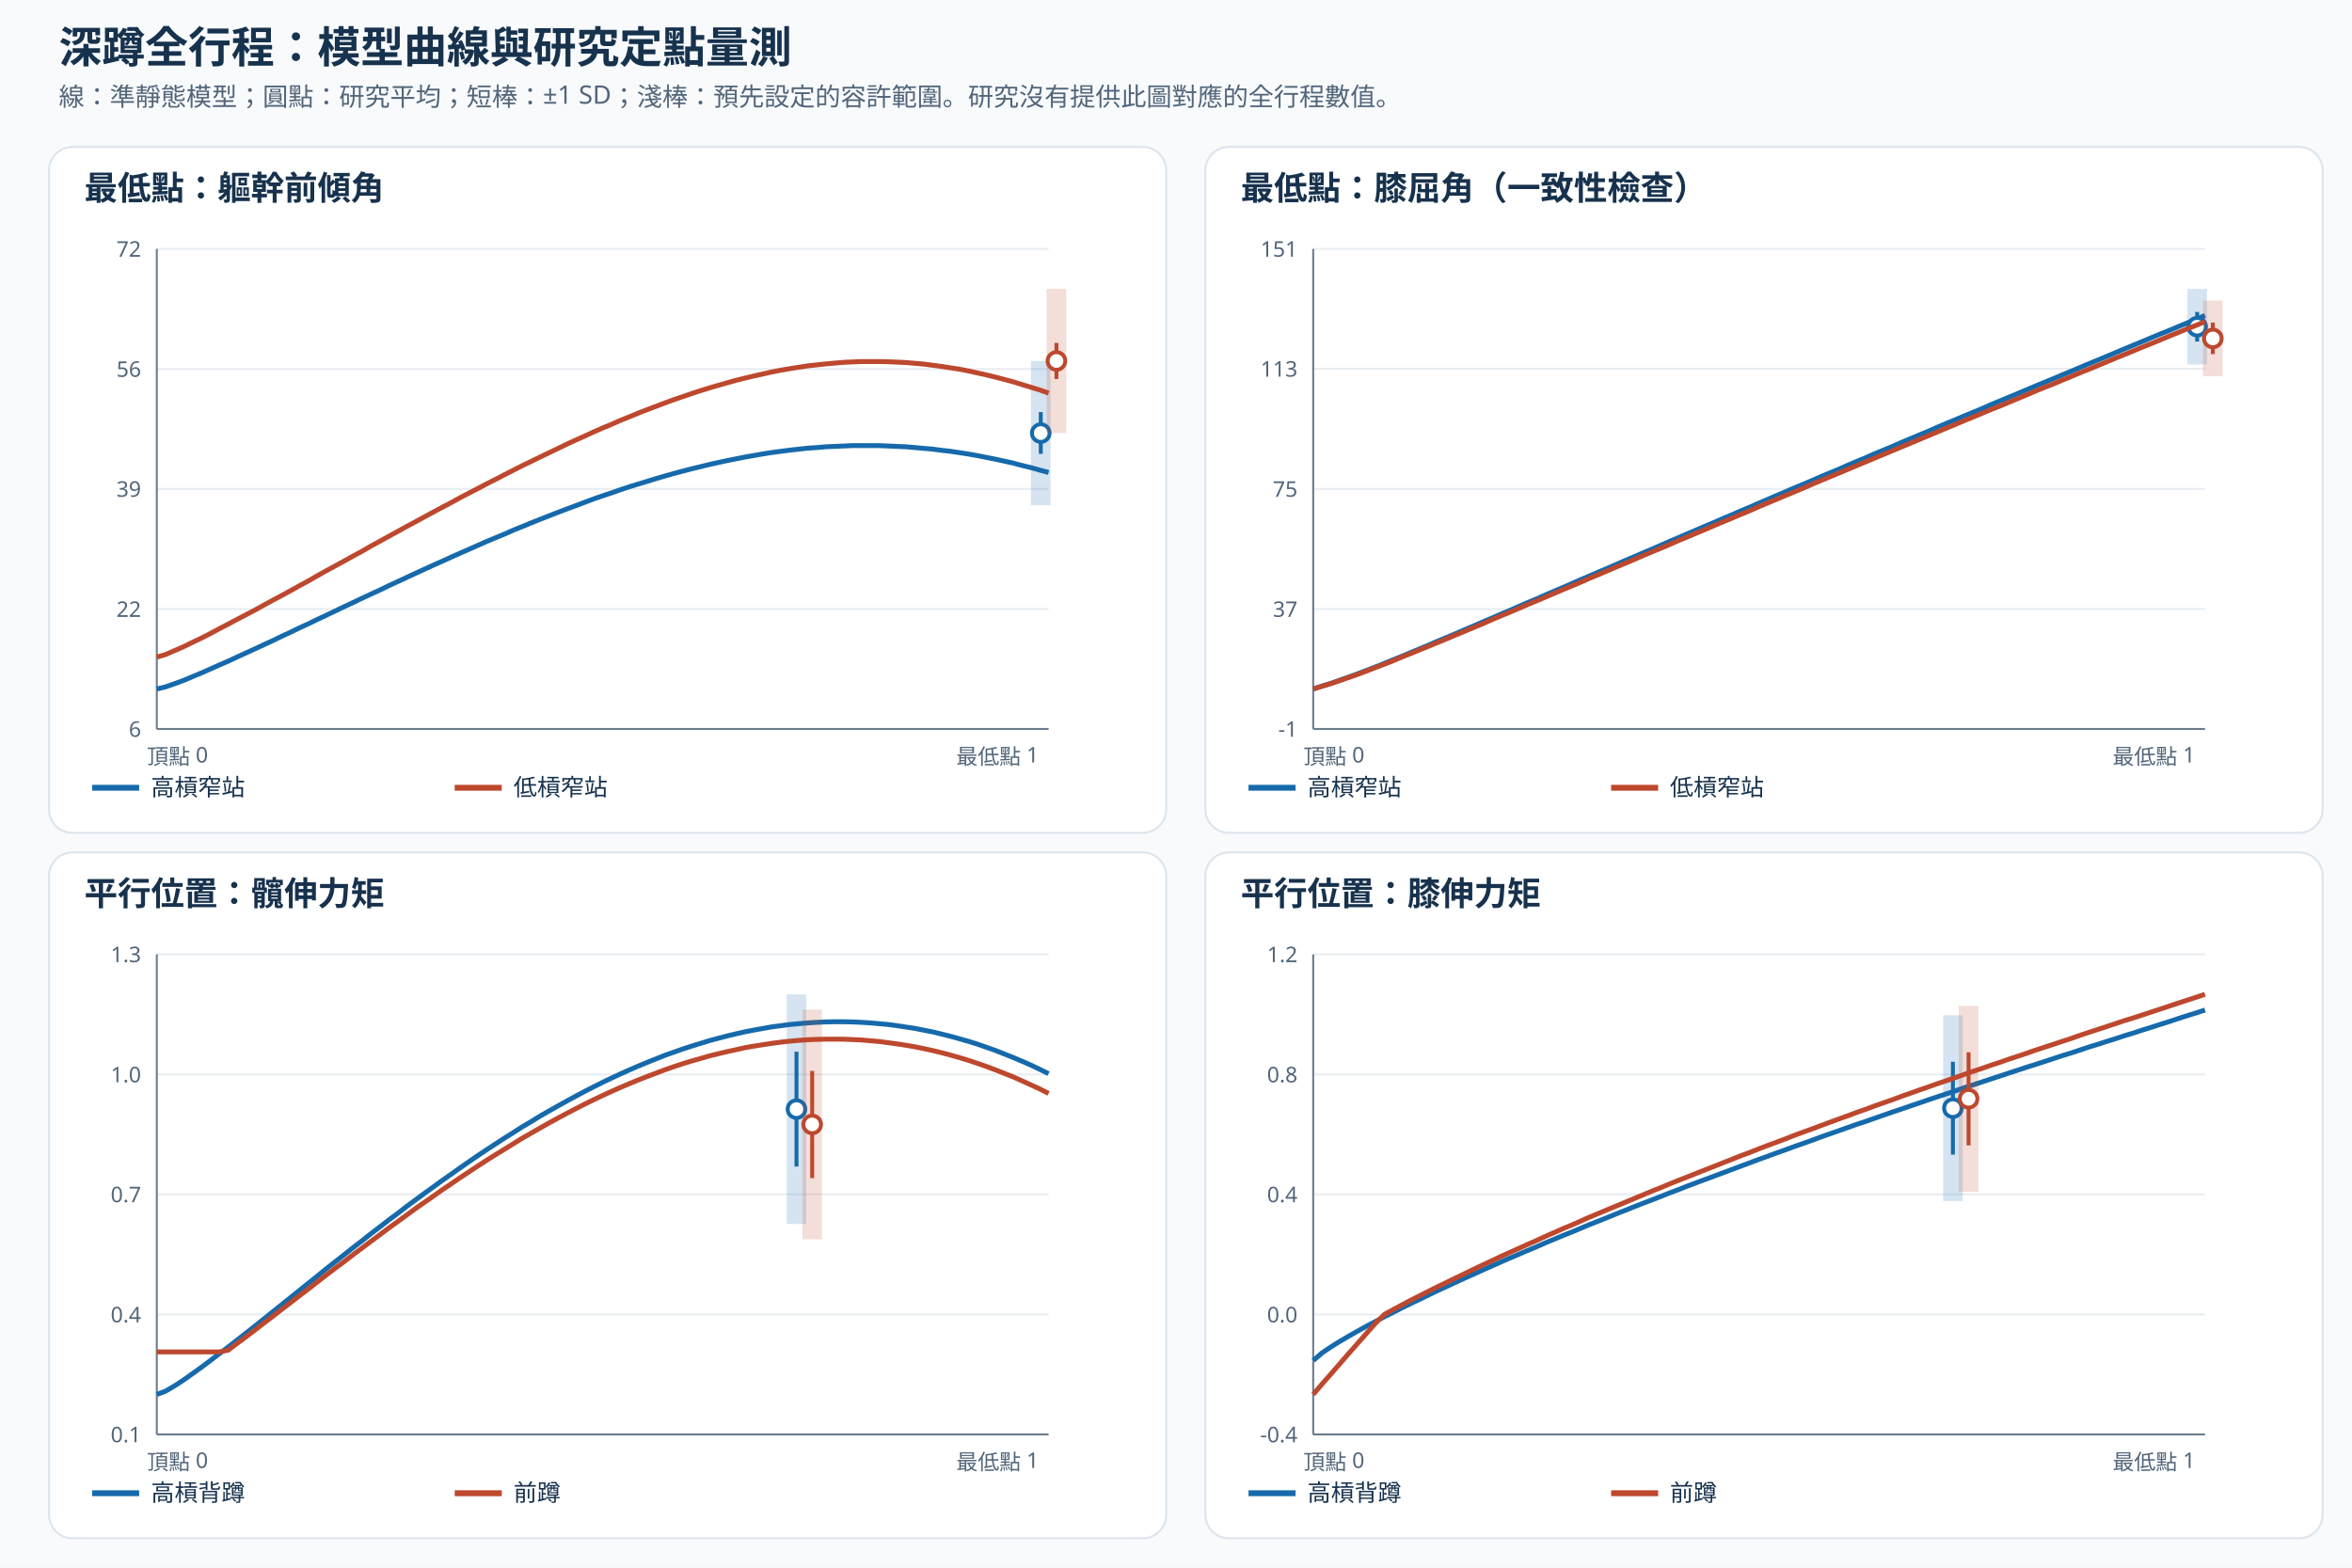
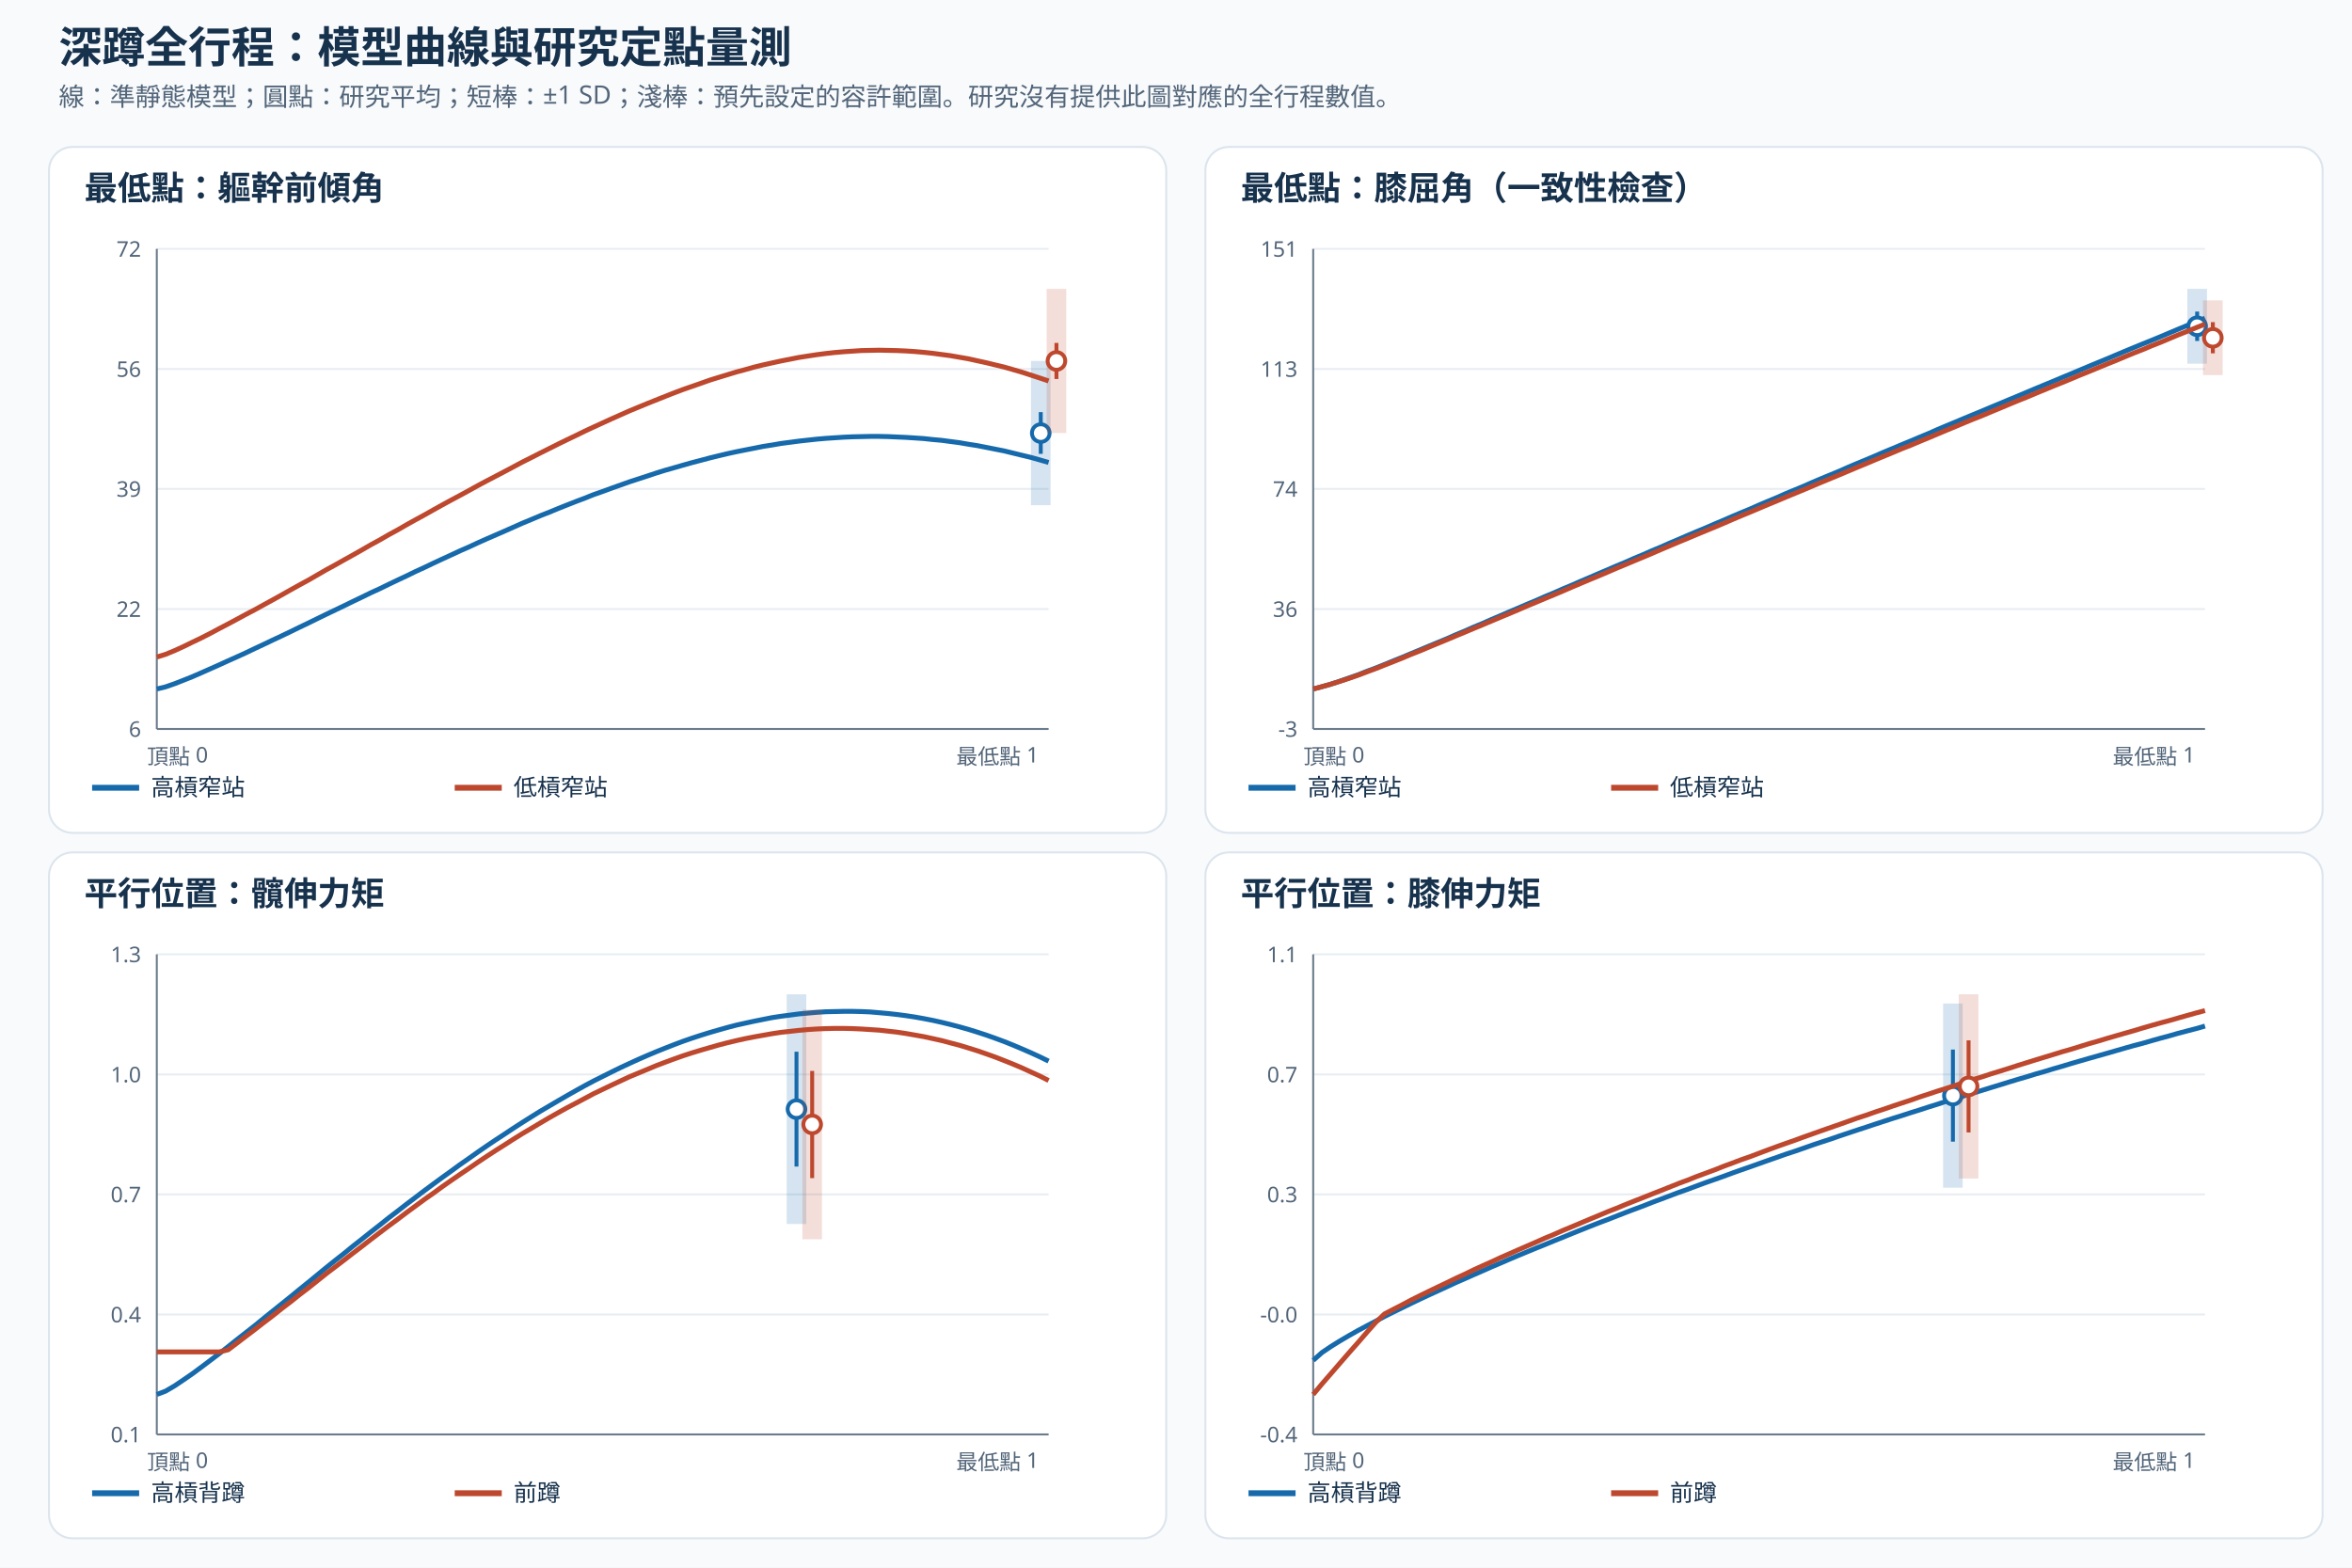
<svg xmlns="http://www.w3.org/2000/svg" viewBox="0 0 1200 800" role="img" aria-label="深蹲模型全行程與研究特定位置數值比對">
  <rect width="1200" height="800" fill="#f8fafc" />
  <text x="30" y="32" font-family="sans-serif" font-size="22" font-weight="700" fill="#17324d">深蹲全行程：模型曲線與研究定點量測</text>
  <text x="30" y="54" font-family="sans-serif" font-size="13" fill="#526579">線：準靜態模型；圓點：研究平均；短棒：±1 SD；淺棒：預先設定的容許範圍。研究沒有提供此圖對應的全行程數值。</text>
  <rect x="25" y="75" width="570" height="350" rx="12" fill="white" stroke="#dce4ed" />
  <text x="43" y="102" font-family="sans-serif" font-size="17" font-weight="700" fill="#17324d">最低點：軀幹前傾角</text>
  <line x1="80" y1="372.0" x2="535" y2="372.0" stroke="#e8edf2" />
  <text x="72" y="376.0" text-anchor="end" font-family="sans-serif" font-size="11" fill="#526579">6</text>
  <line x1="80" y1="310.8" x2="535" y2="310.8" stroke="#e8edf2" />
  <text x="72" y="314.8" text-anchor="end" font-family="sans-serif" font-size="11" fill="#526579">22</text>
  <line x1="80" y1="249.5" x2="535" y2="249.5" stroke="#e8edf2" />
  <text x="72" y="253.5" text-anchor="end" font-family="sans-serif" font-size="11" fill="#526579">39</text>
  <line x1="80" y1="188.3" x2="535" y2="188.3" stroke="#e8edf2" />
  <text x="72" y="192.3" text-anchor="end" font-family="sans-serif" font-size="11" fill="#526579">56</text>
  <line x1="80" y1="127.0" x2="535" y2="127.0" stroke="#e8edf2" />
  <text x="72" y="131.0" text-anchor="end" font-family="sans-serif" font-size="11" fill="#526579">72</text>
  <line x1="80" y1="127" x2="80" y2="372" stroke="#6b7c8c" />
  <line x1="80" y1="372" x2="535" y2="372" stroke="#6b7c8c" />
  <text x="75" y="390" font-family="sans-serif" font-size="11" fill="#526579">頂點 0</text>
  <text x="530" y="390" text-anchor="end" font-family="sans-serif" font-size="11" fill="#526579">最低點 1</text>
-   <path d="M80.0,351.6 L84.5,350.5 L89.1,348.9 L93.7,347.2 L98.2,345.3 L102.8,343.4 L107.3,341.4 L111.8,339.4 L116.4,337.4 L120.9,335.3 L125.5,333.2 L130.1,331.1 L134.6,329.0 L139.2,326.9 L143.7,324.7 L148.3,322.6 L152.8,320.4 L157.4,318.3 L161.9,316.1 L166.4,314.0 L171.0,311.8 L175.6,309.6 L180.1,307.5 L184.7,305.3 L189.2,303.2 L193.8,301.1 L198.3,298.9 L202.9,296.8 L207.4,294.7 L211.9,292.6 L216.5,290.5 L221.1,288.4 L225.6,286.4 L230.2,284.3 L234.7,282.3 L239.3,280.3 L243.8,278.3 L248.3,276.3 L252.9,274.4 L257.5,272.5 L262.0,270.5 L266.5,268.7 L271.1,266.8 L275.6,265.0 L280.2,263.2 L284.8,261.4 L289.3,259.7 L293.9,258.0 L298.4,256.3 L302.9,254.6 L307.5,253.0 L312.1,251.5 L316.6,249.9 L321.1,248.4 L325.7,247.0 L330.3,245.6 L334.8,244.2 L339.3,242.9 L343.9,241.6 L348.4,240.4 L353.0,239.2 L357.6,238.1 L362.1,237.0 L366.6,236.0 L371.2,235.0 L375.8,234.1 L380.3,233.2 L384.9,232.4 L389.4,231.6 L393.9,230.9 L398.5,230.3 L403.1,229.7 L407.6,229.2 L412.1,228.7 L416.7,228.4 L421.3,228.0 L425.8,227.8 L430.4,227.6 L434.9,227.4 L439.4,227.4 L444.0,227.4 L448.6,227.4 L453.1,227.6 L457.6,227.8 L462.2,228.0 L466.8,228.4 L471.3,228.8 L475.9,229.2 L480.4,229.8 L484.9,230.3 L489.5,231.0 L494.1,231.7 L498.6,232.5 L503.2,233.4 L507.7,234.3 L512.3,235.3 L516.8,236.3 L521.3,237.5 L525.9,238.6 L530.5,239.9 L535.0,241.1" fill="none" stroke="#166aab" stroke-width="2.5" />
+   <path d="M80.0,351.6 L84.5,350.5 L89.1,348.9 L93.7,347.1 L98.2,345.3 L102.8,343.3 L107.3,341.3 L111.8,339.3 L116.4,337.2 L120.9,335.2 L125.5,333.1 L130.1,330.9 L134.6,328.8 L139.2,326.6 L143.7,324.5 L148.3,322.3 L152.8,320.1 L157.4,317.9 L161.9,315.7 L166.4,313.5 L171.0,311.3 L175.6,309.1 L180.1,306.9 L184.7,304.7 L189.2,302.5 L193.8,300.4 L198.3,298.2 L202.9,296.0 L207.4,293.9 L211.9,291.7 L216.5,289.6 L221.1,287.4 L225.6,285.3 L230.2,283.2 L234.7,281.1 L239.3,279.1 L243.8,277.0 L248.3,275.0 L252.9,273.0 L257.5,271.0 L262.0,269.0 L266.5,267.0 L271.1,265.1 L275.6,263.2 L280.2,261.4 L284.8,259.5 L289.3,257.7 L293.9,255.9 L298.4,254.2 L302.9,252.4 L307.5,250.8 L312.1,249.1 L316.6,247.5 L321.1,245.9 L325.7,244.4 L330.3,242.9 L334.8,241.4 L339.3,240.0 L343.9,238.7 L348.4,237.4 L353.0,236.1 L357.6,234.9 L362.1,233.7 L366.6,232.6 L371.2,231.5 L375.8,230.5 L380.3,229.6 L384.9,228.7 L389.4,227.8 L393.9,227.1 L398.5,226.3 L403.1,225.7 L407.6,225.1 L412.1,224.6 L416.7,224.1 L421.3,223.7 L425.8,223.4 L430.4,223.1 L434.9,222.9 L439.4,222.8 L444.0,222.7 L448.6,222.7 L453.1,222.8 L457.6,223.0 L462.2,223.2 L466.8,223.5 L471.3,223.8 L475.9,224.3 L480.4,224.7 L484.9,225.3 L489.5,225.9 L494.1,226.7 L498.6,227.4 L503.2,228.3 L507.7,229.2 L512.3,230.1 L516.8,231.2 L521.3,232.3 L525.9,233.4 L530.5,234.7 L535.0,236.0" fill="none" stroke="#166aab" stroke-width="2.5" />
  <line x1="531" y1="257.8" x2="531" y2="184.2" stroke="#166aab" stroke-width="10" opacity="0.18" />
  <line x1="531" y1="231.6" x2="531" y2="210.3" stroke="#166aab" stroke-width="2" />
  <circle cx="531" cy="221.0" r="4.5" fill="white" stroke="#166aab" stroke-width="2" />
  <line x1="47" y1="402" x2="71" y2="402" stroke="#166aab" stroke-width="3" />
  <text x="77" y="406" font-family="sans-serif" font-size="12" fill="#17324d">高槓窄站</text>
-   <path d="M80.0,335.3 L84.5,334.0 L89.1,332.0 L93.7,330.0 L98.2,327.8 L102.8,325.6 L107.3,323.3 L111.8,320.9 L116.4,318.5 L120.9,316.1 L125.5,313.7 L130.1,311.3 L134.6,308.8 L139.2,306.3 L143.7,303.9 L148.3,301.4 L152.8,298.9 L157.4,296.4 L161.9,293.8 L166.4,291.3 L171.0,288.8 L175.6,286.3 L180.1,283.8 L184.7,281.3 L189.2,278.7 L193.8,276.2 L198.3,273.7 L202.9,271.2 L207.4,268.7 L211.9,266.3 L216.5,263.8 L221.1,261.3 L225.6,258.9 L230.2,256.5 L234.7,254.0 L239.3,251.6 L243.8,249.3 L248.3,246.9 L252.9,244.6 L257.5,242.2 L262.0,239.9 L266.5,237.6 L271.1,235.4 L275.6,233.2 L280.2,231.0 L284.8,228.8 L289.3,226.6 L293.9,224.5 L298.4,222.5 L302.9,220.4 L307.5,218.4 L312.1,216.5 L316.6,214.5 L321.1,212.7 L325.7,210.8 L330.3,209.0 L334.8,207.3 L339.3,205.6 L343.9,203.9 L348.4,202.4 L353.0,200.8 L357.6,199.3 L362.1,197.9 L366.6,196.6 L371.2,195.3 L375.8,194.0 L380.3,192.9 L384.9,191.8 L389.4,190.8 L393.9,189.8 L398.5,188.9 L403.1,188.1 L407.6,187.4 L412.1,186.7 L416.7,186.2 L421.3,185.7 L425.8,185.3 L430.4,184.9 L434.9,184.7 L439.4,184.5 L444.0,184.5 L448.6,184.5 L453.1,184.6 L457.6,184.8 L462.2,185.0 L466.8,185.4 L471.3,185.8 L475.9,186.4 L480.4,187.0 L484.9,187.7 L489.5,188.4 L494.1,189.3 L498.6,190.3 L503.2,191.3 L507.7,192.4 L512.3,193.6 L516.8,194.8 L521.3,196.2 L525.9,197.6 L530.5,199.0 L535.0,200.6" fill="none" stroke="#bd482e" stroke-width="2.5" />
+   <path d="M80.0,335.3 L84.5,333.9 L89.1,332.0 L93.7,329.9 L98.2,327.7 L102.8,325.5 L107.3,323.2 L111.8,320.8 L116.4,318.4 L120.9,316.0 L125.5,313.5 L130.1,311.1 L134.6,308.6 L139.2,306.1 L143.7,303.6 L148.3,301.0 L152.8,298.5 L157.4,296.0 L161.9,293.4 L166.4,290.8 L171.0,288.3 L175.6,285.7 L180.1,283.2 L184.7,280.6 L189.2,278.0 L193.8,275.5 L198.3,272.9 L202.9,270.4 L207.4,267.8 L211.9,265.3 L216.5,262.8 L221.1,260.2 L225.6,257.7 L230.2,255.2 L234.7,252.8 L239.3,250.3 L243.8,247.8 L248.3,245.4 L252.9,243.0 L257.5,240.6 L262.0,238.2 L266.5,235.8 L271.1,233.5 L275.6,231.2 L280.2,228.9 L284.8,226.6 L289.3,224.4 L293.9,222.2 L298.4,220.0 L302.9,217.9 L307.5,215.8 L312.1,213.7 L316.6,211.7 L321.1,209.7 L325.7,207.8 L330.3,205.9 L334.8,204.1 L339.3,202.3 L343.9,200.5 L348.4,198.8 L353.0,197.2 L357.6,195.6 L362.1,194.0 L366.6,192.6 L371.2,191.2 L375.8,189.8 L380.3,188.6 L384.9,187.3 L389.4,186.2 L393.9,185.2 L398.5,184.2 L403.1,183.3 L407.6,182.4 L412.1,181.7 L416.7,181.0 L421.3,180.4 L425.8,179.9 L430.4,179.5 L434.9,179.2 L439.4,178.9 L444.0,178.8 L448.6,178.7 L453.1,178.8 L457.6,178.9 L462.2,179.1 L466.8,179.4 L471.3,179.8 L475.9,180.3 L480.4,180.9 L484.9,181.5 L489.5,182.3 L494.1,183.1 L498.6,184.1 L503.2,185.1 L507.7,186.2 L512.3,187.3 L516.8,188.6 L521.3,189.9 L525.9,191.4 L530.5,192.9 L535.0,194.4" fill="none" stroke="#bd482e" stroke-width="2.5" />
  <line x1="539" y1="221.0" x2="539" y2="147.4" stroke="#bd482e" stroke-width="10" opacity="0.18" />
  <line x1="539" y1="193.4" x2="539" y2="175.0" stroke="#bd482e" stroke-width="2" />
  <circle cx="539" cy="184.2" r="4.5" fill="white" stroke="#bd482e" stroke-width="2" />
  <line x1="232" y1="402" x2="256" y2="402" stroke="#bd482e" stroke-width="3" />
  <text x="262" y="406" font-family="sans-serif" font-size="12" fill="#17324d">低槓窄站</text>
  <rect x="615" y="75" width="570" height="350" rx="12" fill="white" stroke="#dce4ed" />
  <text x="633" y="102" font-family="sans-serif" font-size="17" font-weight="700" fill="#17324d">最低點：膝屈角（一致性檢查）</text>
  <line x1="670" y1="372.0" x2="1125" y2="372.0" stroke="#e8edf2" />
-   <text x="662" y="376.0" text-anchor="end" font-family="sans-serif" font-size="11" fill="#526579">-1</text>
+   <text x="662" y="376.0" text-anchor="end" font-family="sans-serif" font-size="11" fill="#526579">-3</text>
  <line x1="670" y1="310.8" x2="1125" y2="310.8" stroke="#e8edf2" />
-   <text x="662" y="314.8" text-anchor="end" font-family="sans-serif" font-size="11" fill="#526579">37</text>
+   <text x="662" y="314.8" text-anchor="end" font-family="sans-serif" font-size="11" fill="#526579">36</text>
  <line x1="670" y1="249.5" x2="1125" y2="249.5" stroke="#e8edf2" />
-   <text x="662" y="253.5" text-anchor="end" font-family="sans-serif" font-size="11" fill="#526579">75</text>
-   <line x1="670" y1="188.2" x2="1125" y2="188.2" stroke="#e8edf2" />
-   <text x="662" y="192.2" text-anchor="end" font-family="sans-serif" font-size="11" fill="#526579">113</text>
+   <text x="662" y="253.5" text-anchor="end" font-family="sans-serif" font-size="11" fill="#526579">74</text>
+   <line x1="670" y1="188.3" x2="1125" y2="188.3" stroke="#e8edf2" />
+   <text x="662" y="192.3" text-anchor="end" font-family="sans-serif" font-size="11" fill="#526579">113</text>
  <line x1="670" y1="127.0" x2="1125" y2="127.0" stroke="#e8edf2" />
  <text x="662" y="131.0" text-anchor="end" font-family="sans-serif" font-size="11" fill="#526579">151</text>
  <line x1="670" y1="127" x2="670" y2="372" stroke="#6b7c8c" />
  <line x1="670" y1="372" x2="1125" y2="372" stroke="#6b7c8c" />
  <text x="665" y="390" font-family="sans-serif" font-size="11" fill="#526579">頂點 0</text>
  <text x="1120" y="390" text-anchor="end" font-family="sans-serif" font-size="11" fill="#526579">最低點 1</text>
-   <path d="M670.0,351.6 L674.5,350.1 L679.1,348.7 L683.6,347.1 L688.2,345.5 L692.8,343.8 L697.3,342.1 L701.9,340.3 L706.4,338.5 L711.0,336.6 L715.5,334.8 L720.0,332.9 L724.6,331.0 L729.1,329.1 L733.7,327.1 L738.3,325.2 L742.8,323.3 L747.4,321.3 L751.9,319.4 L756.5,317.4 L761.0,315.5 L765.5,313.5 L770.1,311.6 L774.6,309.6 L779.2,307.6 L783.8,305.7 L788.3,303.7 L792.9,301.7 L797.4,299.8 L802.0,297.8 L806.5,295.8 L811.0,293.9 L815.6,291.9 L820.1,290.0 L824.7,288.0 L829.3,286.0 L833.8,284.1 L838.4,282.1 L842.9,280.2 L847.5,278.2 L852.0,276.2 L856.5,274.3 L861.1,272.3 L865.6,270.4 L870.2,268.4 L874.8,266.5 L879.3,264.5 L883.9,262.6 L888.4,260.6 L893.0,258.7 L897.5,256.7 L902.0,254.8 L906.6,252.8 L911.1,250.9 L915.7,248.9 L920.3,247.0 L924.8,245.1 L929.3,243.1 L933.9,241.2 L938.5,239.3 L943.0,237.3 L947.5,235.4 L952.1,233.5 L956.6,231.5 L961.2,229.6 L965.8,227.7 L970.3,225.7 L974.9,223.8 L979.4,221.9 L984.0,220.0 L988.5,218.0 L993.0,216.1 L997.6,214.2 L1002.1,212.3 L1006.7,210.4 L1011.3,208.5 L1015.8,206.5 L1020.4,204.6 L1024.9,202.7 L1029.5,200.8 L1034.0,198.9 L1038.5,197.0 L1043.1,195.1 L1047.7,193.2 L1052.2,191.3 L1056.8,189.4 L1061.3,187.5 L1065.8,185.6 L1070.4,183.7 L1075.0,181.8 L1079.5,179.9 L1084.0,178.0 L1088.6,176.1 L1093.2,174.2 L1097.7,172.3 L1102.3,170.4 L1106.8,168.6 L1111.3,166.7 L1115.9,164.8 L1120.5,162.9 L1125.0,161.0" fill="none" stroke="#166aab" stroke-width="2.5" />
-   <line x1="1121" y1="186.0" x2="1121" y2="147.4" stroke="#166aab" stroke-width="10" opacity="0.18" />
-   <line x1="1121" y1="174.3" x2="1121" y2="159.2" stroke="#166aab" stroke-width="2" />
-   <circle cx="1121" cy="166.7" r="4.5" fill="white" stroke="#166aab" stroke-width="2" />
+   <path d="M670.0,351.6 L674.5,350.4 L679.1,349.1 L683.6,347.6 L688.2,346.0 L692.8,344.4 L697.3,342.6 L701.9,340.9 L706.4,339.1 L711.0,337.2 L715.5,335.4 L720.0,333.5 L724.6,331.6 L729.1,329.7 L733.7,327.8 L738.3,325.9 L742.8,323.9 L747.4,322.0 L751.9,320.0 L756.5,318.1 L761.0,316.1 L765.5,314.2 L770.1,312.2 L774.6,310.3 L779.2,308.3 L783.8,306.4 L788.3,304.4 L792.9,302.5 L797.4,300.5 L802.0,298.6 L806.5,296.6 L811.0,294.7 L815.6,292.7 L820.1,290.8 L824.7,288.8 L829.3,286.9 L833.8,284.9 L838.4,283.0 L842.9,281.0 L847.5,279.1 L852.0,277.1 L856.5,275.2 L861.1,273.2 L865.6,271.3 L870.2,269.4 L874.8,267.4 L879.3,265.5 L883.9,263.5 L888.4,261.6 L893.0,259.7 L897.5,257.7 L902.0,255.8 L906.6,253.9 L911.1,251.9 L915.7,250.0 L920.3,248.1 L924.8,246.1 L929.3,244.2 L933.9,242.3 L938.5,240.4 L943.0,238.4 L947.5,236.5 L952.1,234.6 L956.6,232.7 L961.2,230.7 L965.8,228.8 L970.3,226.9 L974.9,225.0 L979.4,223.1 L984.0,221.2 L988.5,219.2 L993.0,217.3 L997.6,215.4 L1002.1,213.5 L1006.7,211.6 L1011.3,209.7 L1015.8,207.8 L1020.4,205.9 L1024.9,204.0 L1029.5,202.1 L1034.0,200.2 L1038.5,198.3 L1043.1,196.4 L1047.7,194.5 L1052.2,192.6 L1056.8,190.7 L1061.3,188.8 L1065.8,186.9 L1070.4,185.0 L1075.0,183.1 L1079.5,181.2 L1084.0,179.3 L1088.6,177.4 L1093.2,175.5 L1097.7,173.7 L1102.3,171.8 L1106.8,169.9 L1111.3,168.0 L1115.9,166.1 L1120.5,164.3 L1125.0,162.4" fill="none" stroke="#166aab" stroke-width="2.5" />
+   <line x1="1121" y1="185.6" x2="1121" y2="147.4" stroke="#166aab" stroke-width="10" opacity="0.18" />
+   <line x1="1121" y1="174.0" x2="1121" y2="159.0" stroke="#166aab" stroke-width="2" />
+   <circle cx="1121" cy="166.5" r="4.5" fill="white" stroke="#166aab" stroke-width="2" />
  <line x1="637" y1="402" x2="661" y2="402" stroke="#166aab" stroke-width="3" />
  <text x="667" y="406" font-family="sans-serif" font-size="12" fill="#17324d">高槓窄站</text>
-   <path d="M670.0,351.6 L674.5,350.2 L679.1,348.8 L683.6,347.3 L688.2,345.7 L692.8,344.1 L697.3,342.4 L701.9,340.6 L706.4,338.9 L711.0,337.1 L715.5,335.2 L720.0,333.4 L724.6,331.5 L729.1,329.7 L733.7,327.8 L738.3,325.9 L742.8,324.0 L747.4,322.1 L751.9,320.2 L756.5,318.3 L761.0,316.3 L765.5,314.4 L770.1,312.5 L774.6,310.6 L779.2,308.6 L783.8,306.7 L788.3,304.8 L792.9,302.8 L797.4,300.9 L802.0,299.0 L806.5,297.1 L811.0,295.1 L815.6,293.2 L820.1,291.3 L824.7,289.3 L829.3,287.4 L833.8,285.5 L838.4,283.5 L842.9,281.6 L847.5,279.7 L852.0,277.8 L856.5,275.8 L861.1,273.9 L865.6,272.0 L870.2,270.1 L874.8,268.1 L879.3,266.2 L883.9,264.3 L888.4,262.4 L893.0,260.5 L897.5,258.5 L902.0,256.6 L906.6,254.7 L911.1,252.8 L915.7,250.9 L920.3,249.0 L924.8,247.0 L929.3,245.1 L933.9,243.2 L938.5,241.3 L943.0,239.4 L947.5,237.5 L952.1,235.6 L956.6,233.7 L961.2,231.8 L965.8,229.9 L970.3,228.0 L974.9,226.1 L979.4,224.2 L984.0,222.3 L988.5,220.4 L993.0,218.5 L997.6,216.6 L1002.1,214.7 L1006.7,212.8 L1011.3,210.9 L1015.8,209.0 L1020.4,207.2 L1024.9,205.3 L1029.5,203.4 L1034.0,201.5 L1038.5,199.6 L1043.1,197.7 L1047.7,195.9 L1052.2,194.0 L1056.8,192.1 L1061.3,190.2 L1065.8,188.4 L1070.4,186.5 L1075.0,184.6 L1079.5,182.7 L1084.0,180.9 L1088.6,179.0 L1093.2,177.1 L1097.7,175.3 L1102.3,173.4 L1106.8,171.5 L1111.3,169.7 L1115.9,167.8 L1120.5,166.0 L1125.0,164.1" fill="none" stroke="#bd482e" stroke-width="2.5" />
-   <line x1="1129" y1="192.0" x2="1129" y2="153.4" stroke="#bd482e" stroke-width="10" opacity="0.18" />
-   <line x1="1129" y1="180.7" x2="1129" y2="164.6" stroke="#bd482e" stroke-width="2" />
-   <circle cx="1129" cy="172.7" r="4.5" fill="white" stroke="#bd482e" stroke-width="2" />
+   <path d="M670.0,351.6 L674.5,350.4 L679.1,349.1 L683.6,347.7 L688.2,346.2 L692.8,344.6 L697.3,342.9 L701.9,341.2 L706.4,339.4 L711.0,337.6 L715.5,335.8 L720.0,333.9 L724.6,332.1 L729.1,330.2 L733.7,328.3 L738.3,326.4 L742.8,324.5 L747.4,322.6 L751.9,320.7 L756.5,318.8 L761.0,316.9 L765.5,315.0 L770.1,313.1 L774.6,311.2 L779.2,309.2 L783.8,307.3 L788.3,305.4 L792.9,303.5 L797.4,301.6 L802.0,299.6 L806.5,297.7 L811.0,295.8 L815.6,293.9 L820.1,292.0 L824.7,290.0 L829.3,288.1 L833.8,286.2 L838.4,284.3 L842.9,282.4 L847.5,280.4 L852.0,278.5 L856.5,276.6 L861.1,274.7 L865.6,272.8 L870.2,270.9 L874.8,269.0 L879.3,267.1 L883.9,265.1 L888.4,263.2 L893.0,261.3 L897.5,259.4 L902.0,257.5 L906.6,255.6 L911.1,253.7 L915.7,251.8 L920.3,249.9 L924.8,248.0 L929.3,246.1 L933.9,244.2 L938.5,242.3 L943.0,240.4 L947.5,238.5 L952.1,236.6 L956.6,234.7 L961.2,232.8 L965.8,230.9 L970.3,229.0 L974.9,227.2 L979.4,225.3 L984.0,223.4 L988.5,221.5 L993.0,219.6 L997.6,217.7 L1002.1,215.8 L1006.7,213.9 L1011.3,212.1 L1015.8,210.2 L1020.4,208.3 L1024.9,206.4 L1029.5,204.5 L1034.0,202.7 L1038.5,200.8 L1043.1,198.9 L1047.7,197.0 L1052.2,195.2 L1056.8,193.3 L1061.3,191.4 L1065.8,189.6 L1070.4,187.7 L1075.0,185.8 L1079.5,184.0 L1084.0,182.1 L1088.6,180.2 L1093.2,178.4 L1097.7,176.5 L1102.3,174.7 L1106.8,172.8 L1111.3,170.9 L1115.9,169.1 L1120.5,167.2 L1125.0,165.4" fill="none" stroke="#bd482e" stroke-width="2.5" />
+   <line x1="1129" y1="191.4" x2="1129" y2="153.3" stroke="#bd482e" stroke-width="10" opacity="0.18" />
+   <line x1="1129" y1="180.3" x2="1129" y2="164.4" stroke="#bd482e" stroke-width="2" />
+   <circle cx="1129" cy="172.4" r="4.5" fill="white" stroke="#bd482e" stroke-width="2" />
  <line x1="822" y1="402" x2="846" y2="402" stroke="#bd482e" stroke-width="3" />
  <text x="852" y="406" font-family="sans-serif" font-size="12" fill="#17324d">低槓窄站</text>
  <rect x="25" y="435" width="570" height="350" rx="12" fill="white" stroke="#dce4ed" />
  <text x="43" y="462" font-family="sans-serif" font-size="17" font-weight="700" fill="#17324d">平行位置：髖伸力矩</text>
  <line x1="80" y1="732.0" x2="535" y2="732.0" stroke="#e8edf2" />
  <text x="72" y="736.0" text-anchor="end" font-family="sans-serif" font-size="11" fill="#526579">0.1</text>
  <line x1="80" y1="670.8" x2="535" y2="670.8" stroke="#e8edf2" />
  <text x="72" y="674.8" text-anchor="end" font-family="sans-serif" font-size="11" fill="#526579">0.4</text>
  <line x1="80" y1="609.5" x2="535" y2="609.5" stroke="#e8edf2" />
  <text x="72" y="613.5" text-anchor="end" font-family="sans-serif" font-size="11" fill="#526579">0.7</text>
  <line x1="80" y1="548.3" x2="535" y2="548.3" stroke="#e8edf2" />
  <text x="72" y="552.3" text-anchor="end" font-family="sans-serif" font-size="11" fill="#526579">1.0</text>
  <line x1="80" y1="487.0" x2="535" y2="487.0" stroke="#e8edf2" />
  <text x="72" y="491.0" text-anchor="end" font-family="sans-serif" font-size="11" fill="#526579">1.3</text>
  <line x1="80" y1="487" x2="80" y2="732" stroke="#6b7c8c" />
  <line x1="80" y1="732" x2="535" y2="732" stroke="#6b7c8c" />
  <text x="75" y="750" font-family="sans-serif" font-size="11" fill="#526579">頂點 0</text>
  <text x="530" y="750" text-anchor="end" font-family="sans-serif" font-size="11" fill="#526579">最低點 1</text>
-   <path d="M80.0,711.6 L84.5,709.9 L89.1,707.2 L93.7,704.2 L98.2,701.0 L102.8,697.7 L107.3,694.3 L111.8,690.9 L116.4,687.4 L120.9,683.9 L125.5,680.3 L130.1,676.7 L134.6,673.1 L139.2,669.4 L143.7,665.8 L148.3,662.1 L152.8,658.5 L157.4,654.8 L161.9,651.2 L166.4,647.5 L171.0,643.9 L175.6,640.3 L180.1,636.7 L184.7,633.2 L189.2,629.6 L193.8,626.1 L198.3,622.6 L202.9,619.2 L207.4,615.7 L211.9,612.4 L216.5,609.0 L221.1,605.7 L225.6,602.4 L230.2,599.2 L234.7,596.0 L239.3,592.8 L243.8,589.7 L248.3,586.7 L252.9,583.7 L257.5,580.7 L262.0,577.9 L266.5,575.0 L271.1,572.3 L275.6,569.5 L280.2,566.9 L284.8,564.3 L289.3,561.8 L293.9,559.3 L298.4,556.9 L302.9,554.6 L307.5,552.3 L312.1,550.1 L316.6,548.0 L321.1,546.0 L325.7,544.0 L330.3,542.1 L334.8,540.3 L339.3,538.5 L343.9,536.9 L348.4,535.3 L353.0,533.8 L357.6,532.4 L362.1,531.0 L366.6,529.8 L371.2,528.6 L375.8,527.5 L380.3,526.5 L384.9,525.6 L389.4,524.8 L393.9,524.0 L398.5,523.4 L403.1,522.8 L407.6,522.4 L412.1,522.0 L416.7,521.7 L421.3,521.5 L425.8,521.4 L430.4,521.4 L434.9,521.5 L439.4,521.7 L444.0,522.0 L448.6,522.4 L453.1,522.8 L457.6,523.4 L462.2,524.1 L466.8,524.8 L471.3,525.7 L475.9,526.6 L480.4,527.7 L484.9,528.8 L489.5,530.1 L494.1,531.4 L498.6,532.8 L503.2,534.4 L507.7,536.0 L512.3,537.8 L516.8,539.6 L521.3,541.5 L525.9,543.5 L530.5,545.7 L535.0,547.9" fill="none" stroke="#166aab" stroke-width="2.5" />
+   <path d="M80.0,711.6 L84.5,709.9 L89.1,707.2 L93.7,704.1 L98.2,701.0 L102.8,697.6 L107.3,694.2 L111.8,690.8 L116.4,687.2 L120.9,683.6 L125.5,680.0 L130.1,676.4 L134.6,672.7 L139.2,669.0 L143.7,665.4 L148.3,661.7 L152.8,658.0 L157.4,654.3 L161.9,650.6 L166.4,646.9 L171.0,643.2 L175.6,639.6 L180.1,635.9 L184.7,632.3 L189.2,628.7 L193.8,625.1 L198.3,621.5 L202.9,618.0 L207.4,614.5 L211.9,611.1 L216.5,607.6 L221.1,604.2 L225.6,600.9 L230.2,597.6 L234.7,594.3 L239.3,591.1 L243.8,587.9 L248.3,584.8 L252.9,581.7 L257.5,578.7 L262.0,575.7 L266.5,572.8 L271.1,569.9 L275.6,567.1 L280.2,564.4 L284.8,561.7 L289.3,559.1 L293.9,556.5 L298.4,554.0 L302.9,551.6 L307.5,549.3 L312.1,547.0 L316.6,544.8 L321.1,542.7 L325.7,540.6 L330.3,538.6 L334.8,536.7 L339.3,534.9 L343.9,533.1 L348.4,531.4 L353.0,529.8 L357.6,528.3 L362.1,526.9 L366.6,525.6 L371.2,524.3 L375.8,523.1 L380.3,522.1 L384.9,521.1 L389.4,520.2 L393.9,519.3 L398.5,518.6 L403.1,518.0 L407.6,517.4 L412.1,517.0 L416.7,516.6 L421.3,516.3 L425.8,516.2 L430.4,516.1 L434.9,516.1 L439.4,516.2 L444.0,516.4 L448.6,516.8 L453.1,517.2 L457.6,517.7 L462.2,518.3 L466.8,519.0 L471.3,519.8 L475.9,520.7 L480.4,521.7 L484.9,522.8 L489.5,524.0 L494.1,525.3 L498.6,526.7 L503.2,528.2 L507.7,529.8 L512.3,531.5 L516.8,533.3 L521.3,535.2 L525.9,537.2 L530.5,539.3 L535.0,541.5" fill="none" stroke="#166aab" stroke-width="2.5" />
  <line x1="406.375" y1="624.6" x2="406.375" y2="507.4" stroke="#166aab" stroke-width="10" opacity="0.18" />
  <line x1="406.375" y1="595.3" x2="406.375" y2="536.7" stroke="#166aab" stroke-width="2" />
  <circle cx="406.375" cy="566.0" r="4.5" fill="white" stroke="#166aab" stroke-width="2" />
  <line x1="47" y1="762" x2="71" y2="762" stroke="#166aab" stroke-width="3" />
  <text x="77" y="766" font-family="sans-serif" font-size="12" fill="#17324d">高槓背蹲</text>
-   <path d="M80.0,689.9 L84.5,689.9 L89.1,689.9 L93.7,689.9 L98.2,689.9 L102.8,689.9 L107.3,689.9 L111.8,689.9 L116.4,689.0 L120.9,685.6 L125.5,682.2 L130.1,678.7 L134.6,675.2 L139.2,671.7 L143.7,668.2 L148.3,664.7 L152.8,661.2 L157.4,657.7 L161.9,654.2 L166.4,650.7 L171.0,647.2 L175.6,643.8 L180.1,640.3 L184.7,636.9 L189.2,633.5 L193.8,630.1 L198.3,626.7 L202.9,623.4 L207.4,620.1 L211.9,616.8 L216.5,613.6 L221.1,610.4 L225.6,607.2 L230.2,604.1 L234.7,601.0 L239.3,598.0 L243.8,595.0 L248.3,592.1 L252.9,589.2 L257.5,586.4 L262.0,583.6 L266.5,580.8 L271.1,578.2 L275.6,575.6 L280.2,573.0 L284.8,570.5 L289.3,568.1 L293.9,565.7 L298.4,563.4 L302.9,561.2 L307.5,559.0 L312.1,556.9 L316.6,554.9 L321.1,553.0 L325.7,551.1 L330.3,549.3 L334.8,547.6 L339.3,545.9 L343.9,544.3 L348.4,542.8 L353.0,541.4 L357.6,540.1 L362.1,538.8 L366.6,537.7 L371.2,536.6 L375.8,535.6 L380.3,534.6 L384.9,533.8 L389.4,533.1 L393.9,532.4 L398.5,531.8 L403.1,531.3 L407.6,530.9 L412.1,530.6 L416.7,530.4 L421.3,530.3 L425.8,530.3 L430.4,530.3 L434.9,530.5 L439.4,530.7 L444.0,531.1 L448.6,531.5 L453.1,532.1 L457.6,532.7 L462.2,533.4 L466.8,534.2 L471.3,535.1 L475.9,536.1 L480.4,537.2 L484.9,538.4 L489.5,539.7 L494.1,541.1 L498.6,542.6 L503.2,544.2 L507.7,545.9 L512.3,547.7 L516.8,549.5 L521.3,551.5 L525.9,553.6 L530.5,555.7 L535.0,558.0" fill="none" stroke="#bd482e" stroke-width="2.5" />
+   <path d="M80.0,689.9 L84.5,689.9 L89.1,689.9 L93.7,689.9 L98.2,689.9 L102.8,689.9 L107.3,689.9 L111.8,689.9 L116.4,688.8 L120.9,685.4 L125.5,681.9 L130.1,678.4 L134.6,674.9 L139.2,671.4 L143.7,667.8 L148.3,664.3 L152.8,660.7 L157.4,657.2 L161.9,653.6 L166.4,650.0 L171.0,646.5 L175.6,643.0 L180.1,639.5 L184.7,636.0 L189.2,632.5 L193.8,629.0 L198.3,625.6 L202.9,622.2 L207.4,618.8 L211.9,615.5 L216.5,612.1 L221.1,608.9 L225.6,605.6 L230.2,602.4 L234.7,599.3 L239.3,596.2 L243.8,593.1 L248.3,590.1 L252.9,587.1 L257.5,584.2 L262.0,581.3 L266.5,578.5 L271.1,575.8 L275.6,573.1 L280.2,570.4 L284.8,567.8 L289.3,565.3 L293.9,562.9 L298.4,560.5 L302.9,558.1 L307.5,555.9 L312.1,553.7 L316.6,551.6 L321.1,549.5 L325.7,547.6 L330.3,545.7 L334.8,543.8 L339.3,542.1 L343.9,540.4 L348.4,538.8 L353.0,537.3 L357.6,535.9 L362.1,534.6 L366.6,533.3 L371.2,532.1 L375.8,531.0 L380.3,530.0 L384.9,529.1 L389.4,528.3 L393.9,527.5 L398.5,526.8 L403.1,526.3 L407.6,525.8 L412.1,525.4 L416.7,525.1 L421.3,524.9 L425.8,524.8 L430.4,524.8 L434.9,524.9 L439.4,525.1 L444.0,525.4 L448.6,525.7 L453.1,526.2 L457.6,526.7 L462.2,527.4 L466.8,528.2 L471.3,529.0 L475.9,530.0 L480.4,531.0 L484.9,532.2 L489.5,533.4 L494.1,534.8 L498.6,536.2 L503.2,537.8 L507.7,539.4 L512.3,541.2 L516.8,543.0 L521.3,544.9 L525.9,547.0 L530.5,549.1 L535.0,551.4" fill="none" stroke="#bd482e" stroke-width="2.5" />
  <line x1="414.375" y1="632.4" x2="414.375" y2="515.2" stroke="#bd482e" stroke-width="10" opacity="0.18" />
  <line x1="414.375" y1="601.2" x2="414.375" y2="546.5" stroke="#bd482e" stroke-width="2" />
  <circle cx="414.375" cy="573.8" r="4.5" fill="white" stroke="#bd482e" stroke-width="2" />
  <line x1="232" y1="762" x2="256" y2="762" stroke="#bd482e" stroke-width="3" />
  <text x="262" y="766" font-family="sans-serif" font-size="12" fill="#17324d">前蹲</text>
  <rect x="615" y="435" width="570" height="350" rx="12" fill="white" stroke="#dce4ed" />
  <text x="633" y="462" font-family="sans-serif" font-size="17" font-weight="700" fill="#17324d">平行位置：膝伸力矩</text>
  <line x1="670" y1="732.0" x2="1125" y2="732.0" stroke="#e8edf2" />
  <text x="662" y="736.0" text-anchor="end" font-family="sans-serif" font-size="11" fill="#526579">-0.4</text>
  <line x1="670" y1="670.8" x2="1125" y2="670.8" stroke="#e8edf2" />
-   <text x="662" y="674.8" text-anchor="end" font-family="sans-serif" font-size="11" fill="#526579">0.0</text>
+   <text x="662" y="674.8" text-anchor="end" font-family="sans-serif" font-size="11" fill="#526579">-0.0</text>
  <line x1="670" y1="609.5" x2="1125" y2="609.5" stroke="#e8edf2" />
-   <text x="662" y="613.5" text-anchor="end" font-family="sans-serif" font-size="11" fill="#526579">0.4</text>
+   <text x="662" y="613.5" text-anchor="end" font-family="sans-serif" font-size="11" fill="#526579">0.3</text>
  <line x1="670" y1="548.3" x2="1125" y2="548.3" stroke="#e8edf2" />
-   <text x="662" y="552.3" text-anchor="end" font-family="sans-serif" font-size="11" fill="#526579">0.8</text>
+   <text x="662" y="552.3" text-anchor="end" font-family="sans-serif" font-size="11" fill="#526579">0.7</text>
  <line x1="670" y1="487.0" x2="1125" y2="487.0" stroke="#e8edf2" />
-   <text x="662" y="491.0" text-anchor="end" font-family="sans-serif" font-size="11" fill="#526579">1.2</text>
+   <text x="662" y="491.0" text-anchor="end" font-family="sans-serif" font-size="11" fill="#526579">1.1</text>
  <line x1="670" y1="487" x2="670" y2="732" stroke="#6b7c8c" />
  <line x1="670" y1="732" x2="1125" y2="732" stroke="#6b7c8c" />
  <text x="665" y="750" font-family="sans-serif" font-size="11" fill="#526579">頂點 0</text>
  <text x="1120" y="750" text-anchor="end" font-family="sans-serif" font-size="11" fill="#526579">最低點 1</text>
-   <path d="M670.0,694.3 L674.5,690.4 L679.1,687.3 L683.6,684.5 L688.2,681.8 L692.8,679.2 L697.3,676.7 L701.9,674.3 L706.4,671.9 L711.0,669.6 L715.5,667.3 L720.0,665.1 L724.6,662.9 L729.1,660.7 L733.7,658.5 L738.3,656.4 L742.8,654.3 L747.4,652.2 L751.9,650.2 L756.5,648.1 L761.0,646.1 L765.5,644.1 L770.1,642.1 L774.6,640.2 L779.2,638.2 L783.8,636.3 L788.3,634.3 L792.9,632.4 L797.4,630.5 L802.0,628.7 L806.5,626.8 L811.0,624.9 L815.6,623.1 L820.1,621.3 L824.7,619.4 L829.3,617.6 L833.8,615.8 L838.4,614.0 L842.9,612.3 L847.5,610.5 L852.0,608.7 L856.5,607.0 L861.1,605.2 L865.6,603.5 L870.2,601.8 L874.8,600.1 L879.3,598.4 L883.9,596.7 L888.4,595.0 L893.0,593.3 L897.5,591.6 L902.0,590.0 L906.6,588.3 L911.1,586.7 L915.7,585.0 L920.3,583.4 L924.8,581.8 L929.3,580.1 L933.9,578.5 L938.5,576.9 L943.0,575.3 L947.5,573.7 L952.1,572.2 L956.6,570.6 L961.2,569.0 L965.8,567.4 L970.3,565.9 L974.9,564.3 L979.4,562.8 L984.0,561.2 L988.5,559.7 L993.0,558.2 L997.6,556.7 L1002.1,555.1 L1006.7,553.6 L1011.3,552.1 L1015.8,550.6 L1020.4,549.1 L1024.9,547.6 L1029.5,546.1 L1034.0,544.6 L1038.5,543.2 L1043.1,541.7 L1047.7,540.2 L1052.2,538.7 L1056.8,537.3 L1061.3,535.8 L1065.8,534.3 L1070.4,532.9 L1075.0,531.4 L1079.5,530.0 L1084.0,528.5 L1088.6,527.1 L1093.2,525.6 L1097.7,524.2 L1102.3,522.7 L1106.8,521.3 L1111.3,519.8 L1115.9,518.3 L1120.5,516.9 L1125.0,515.4" fill="none" stroke="#166aab" stroke-width="2.5" />
-   <line x1="996.375" y1="612.9" x2="996.375" y2="518.1" stroke="#166aab" stroke-width="10" opacity="0.18" />
-   <line x1="996.375" y1="589.2" x2="996.375" y2="541.8" stroke="#166aab" stroke-width="2" />
-   <circle cx="996.375" cy="565.5" r="4.5" fill="white" stroke="#166aab" stroke-width="2" />
+   <path d="M670.0,694.2 L674.5,690.2 L679.1,687.1 L683.6,684.3 L688.2,681.6 L692.8,679.0 L697.3,676.6 L701.9,674.2 L706.4,671.8 L711.0,669.5 L715.5,667.3 L720.0,665.1 L724.6,662.9 L729.1,660.8 L733.7,658.7 L738.3,656.6 L742.8,654.5 L747.4,652.5 L751.9,650.5 L756.5,648.5 L761.0,646.5 L765.5,644.6 L770.1,642.6 L774.6,640.7 L779.2,638.8 L783.8,636.9 L788.3,635.1 L792.9,633.2 L797.4,631.4 L802.0,629.5 L806.5,627.7 L811.0,625.9 L815.6,624.1 L820.1,622.4 L824.7,620.6 L829.3,618.8 L833.8,617.1 L838.4,615.4 L842.9,613.6 L847.5,611.9 L852.0,610.2 L856.5,608.5 L861.1,606.9 L865.6,605.2 L870.2,603.5 L874.8,601.9 L879.3,600.3 L883.9,598.6 L888.4,597.0 L893.0,595.4 L897.5,593.8 L902.0,592.2 L906.6,590.6 L911.1,589.0 L915.7,587.5 L920.3,585.9 L924.8,584.3 L929.3,582.8 L933.9,581.3 L938.5,579.7 L943.0,578.2 L947.5,576.7 L952.1,575.2 L956.6,573.7 L961.2,572.2 L965.8,570.7 L970.3,569.3 L974.9,567.8 L979.4,566.4 L984.0,564.9 L988.5,563.5 L993.0,562.0 L997.6,560.6 L1002.1,559.2 L1006.7,557.8 L1011.3,556.4 L1015.8,555.0 L1020.4,553.6 L1024.9,552.2 L1029.5,550.8 L1034.0,549.5 L1038.5,548.1 L1043.1,546.8 L1047.7,545.4 L1052.2,544.1 L1056.8,542.7 L1061.3,541.4 L1065.8,540.1 L1070.4,538.8 L1075.0,537.5 L1079.5,536.2 L1084.0,534.9 L1088.6,533.6 L1093.2,532.4 L1097.7,531.1 L1102.3,529.8 L1106.8,528.6 L1111.3,527.3 L1115.9,526.1 L1120.5,524.9 L1125.0,523.6" fill="none" stroke="#166aab" stroke-width="2.5" />
+   <line x1="996.375" y1="606.1" x2="996.375" y2="512.1" stroke="#166aab" stroke-width="10" opacity="0.18" />
+   <line x1="996.375" y1="582.6" x2="996.375" y2="535.6" stroke="#166aab" stroke-width="2" />
+   <circle cx="996.375" cy="559.1" r="4.5" fill="white" stroke="#166aab" stroke-width="2" />
  <line x1="637" y1="762" x2="661" y2="762" stroke="#166aab" stroke-width="3" />
  <text x="667" y="766" font-family="sans-serif" font-size="12" fill="#17324d">高槓背蹲</text>
-   <path d="M670.0,711.6 L674.5,706.3 L679.1,701.1 L683.6,695.9 L688.2,690.6 L692.8,685.4 L697.3,680.3 L701.9,675.1 L706.4,670.7 L711.0,668.2 L715.5,665.8 L720.0,663.4 L724.6,661.1 L729.1,658.8 L733.7,656.5 L738.3,654.3 L742.8,652.1 L747.4,649.9 L751.9,647.7 L756.5,645.5 L761.0,643.4 L765.5,641.3 L770.1,639.2 L774.6,637.2 L779.2,635.1 L783.8,633.1 L788.3,631.0 L792.9,629.0 L797.4,627.0 L802.0,625.1 L806.5,623.1 L811.0,621.1 L815.6,619.2 L820.1,617.3 L824.7,615.4 L829.3,613.5 L833.8,611.6 L838.4,609.7 L842.9,607.8 L847.5,606.0 L852.0,604.1 L856.5,602.3 L861.1,600.5 L865.6,598.7 L870.2,596.9 L874.8,595.1 L879.3,593.3 L883.9,591.5 L888.4,589.7 L893.0,588.0 L897.5,586.2 L902.0,584.5 L906.6,582.8 L911.1,581.1 L915.7,579.3 L920.3,577.6 L924.8,576.0 L929.3,574.3 L933.9,572.6 L938.5,570.9 L943.0,569.3 L947.5,567.6 L952.1,566.0 L956.6,564.3 L961.2,562.7 L965.8,561.1 L970.3,559.4 L974.9,557.8 L979.4,556.2 L984.0,554.6 L988.5,553.0 L993.0,551.5 L997.6,549.9 L1002.1,548.3 L1006.7,546.7 L1011.3,545.2 L1015.8,543.6 L1020.4,542.1 L1024.9,540.5 L1029.5,539.0 L1034.0,537.5 L1038.5,535.9 L1043.1,534.4 L1047.7,532.9 L1052.2,531.4 L1056.8,529.9 L1061.3,528.3 L1065.8,526.8 L1070.4,525.3 L1075.0,523.8 L1079.5,522.3 L1084.0,520.8 L1088.6,519.4 L1093.2,517.9 L1097.7,516.4 L1102.3,514.9 L1106.8,513.4 L1111.3,511.9 L1115.9,510.4 L1120.5,508.9 L1125.0,507.4" fill="none" stroke="#bd482e" stroke-width="2.5" />
-   <line x1="1004.375" y1="608.2" x2="1004.375" y2="513.3" stroke="#bd482e" stroke-width="10" opacity="0.18" />
-   <line x1="1004.375" y1="584.5" x2="1004.375" y2="537.0" stroke="#bd482e" stroke-width="2" />
-   <circle cx="1004.375" cy="560.7" r="4.5" fill="white" stroke="#bd482e" stroke-width="2" />
+   <path d="M670.0,711.6 L674.5,706.2 L679.1,700.9 L683.6,695.7 L688.2,690.4 L692.8,685.2 L697.3,680.0 L701.9,674.8 L706.4,670.5 L711.0,668.1 L715.5,665.8 L720.0,663.4 L724.6,661.1 L729.1,658.9 L733.7,656.7 L738.3,654.5 L742.8,652.3 L747.4,650.2 L751.9,648.0 L756.5,645.9 L761.0,643.9 L765.5,641.8 L770.1,639.8 L774.6,637.8 L779.2,635.8 L783.8,633.8 L788.3,631.8 L792.9,629.9 L797.4,627.9 L802.0,626.0 L806.5,624.1 L811.0,622.2 L815.6,620.3 L820.1,618.4 L824.7,616.6 L829.3,614.7 L833.8,612.9 L838.4,611.1 L842.9,609.3 L847.5,607.5 L852.0,605.7 L856.5,603.9 L861.1,602.2 L865.6,600.4 L870.2,598.7 L874.8,597.0 L879.3,595.2 L883.9,593.5 L888.4,591.8 L893.0,590.2 L897.5,588.5 L902.0,586.8 L906.6,585.1 L911.1,583.5 L915.7,581.9 L920.3,580.2 L924.8,578.6 L929.3,577.0 L933.9,575.4 L938.5,573.8 L943.0,572.2 L947.5,570.6 L952.1,569.1 L956.6,567.5 L961.2,566.0 L965.8,564.4 L970.3,562.9 L974.9,561.4 L979.4,559.8 L984.0,558.3 L988.5,556.8 L993.0,555.4 L997.6,553.9 L1002.1,552.4 L1006.7,550.9 L1011.3,549.5 L1015.8,548.0 L1020.4,546.6 L1024.9,545.2 L1029.5,543.7 L1034.0,542.3 L1038.5,540.9 L1043.1,539.5 L1047.7,538.1 L1052.2,536.7 L1056.8,535.4 L1061.3,534.0 L1065.8,532.6 L1070.4,531.3 L1075.0,529.9 L1079.5,528.6 L1084.0,527.3 L1088.6,526.0 L1093.2,524.6 L1097.7,523.3 L1102.3,522.0 L1106.8,520.8 L1111.3,519.5 L1115.9,518.2 L1120.5,516.9 L1125.0,515.7" fill="none" stroke="#bd482e" stroke-width="2.5" />
+   <line x1="1004.375" y1="601.4" x2="1004.375" y2="507.4" stroke="#bd482e" stroke-width="10" opacity="0.18" />
+   <line x1="1004.375" y1="577.9" x2="1004.375" y2="530.9" stroke="#bd482e" stroke-width="2" />
+   <circle cx="1004.375" cy="554.4" r="4.5" fill="white" stroke="#bd482e" stroke-width="2" />
  <line x1="822" y1="762" x2="846" y2="762" stroke="#bd482e" stroke-width="3" />
  <text x="852" y="766" font-family="sans-serif" font-size="12" fill="#17324d">前蹲</text>
</svg>
